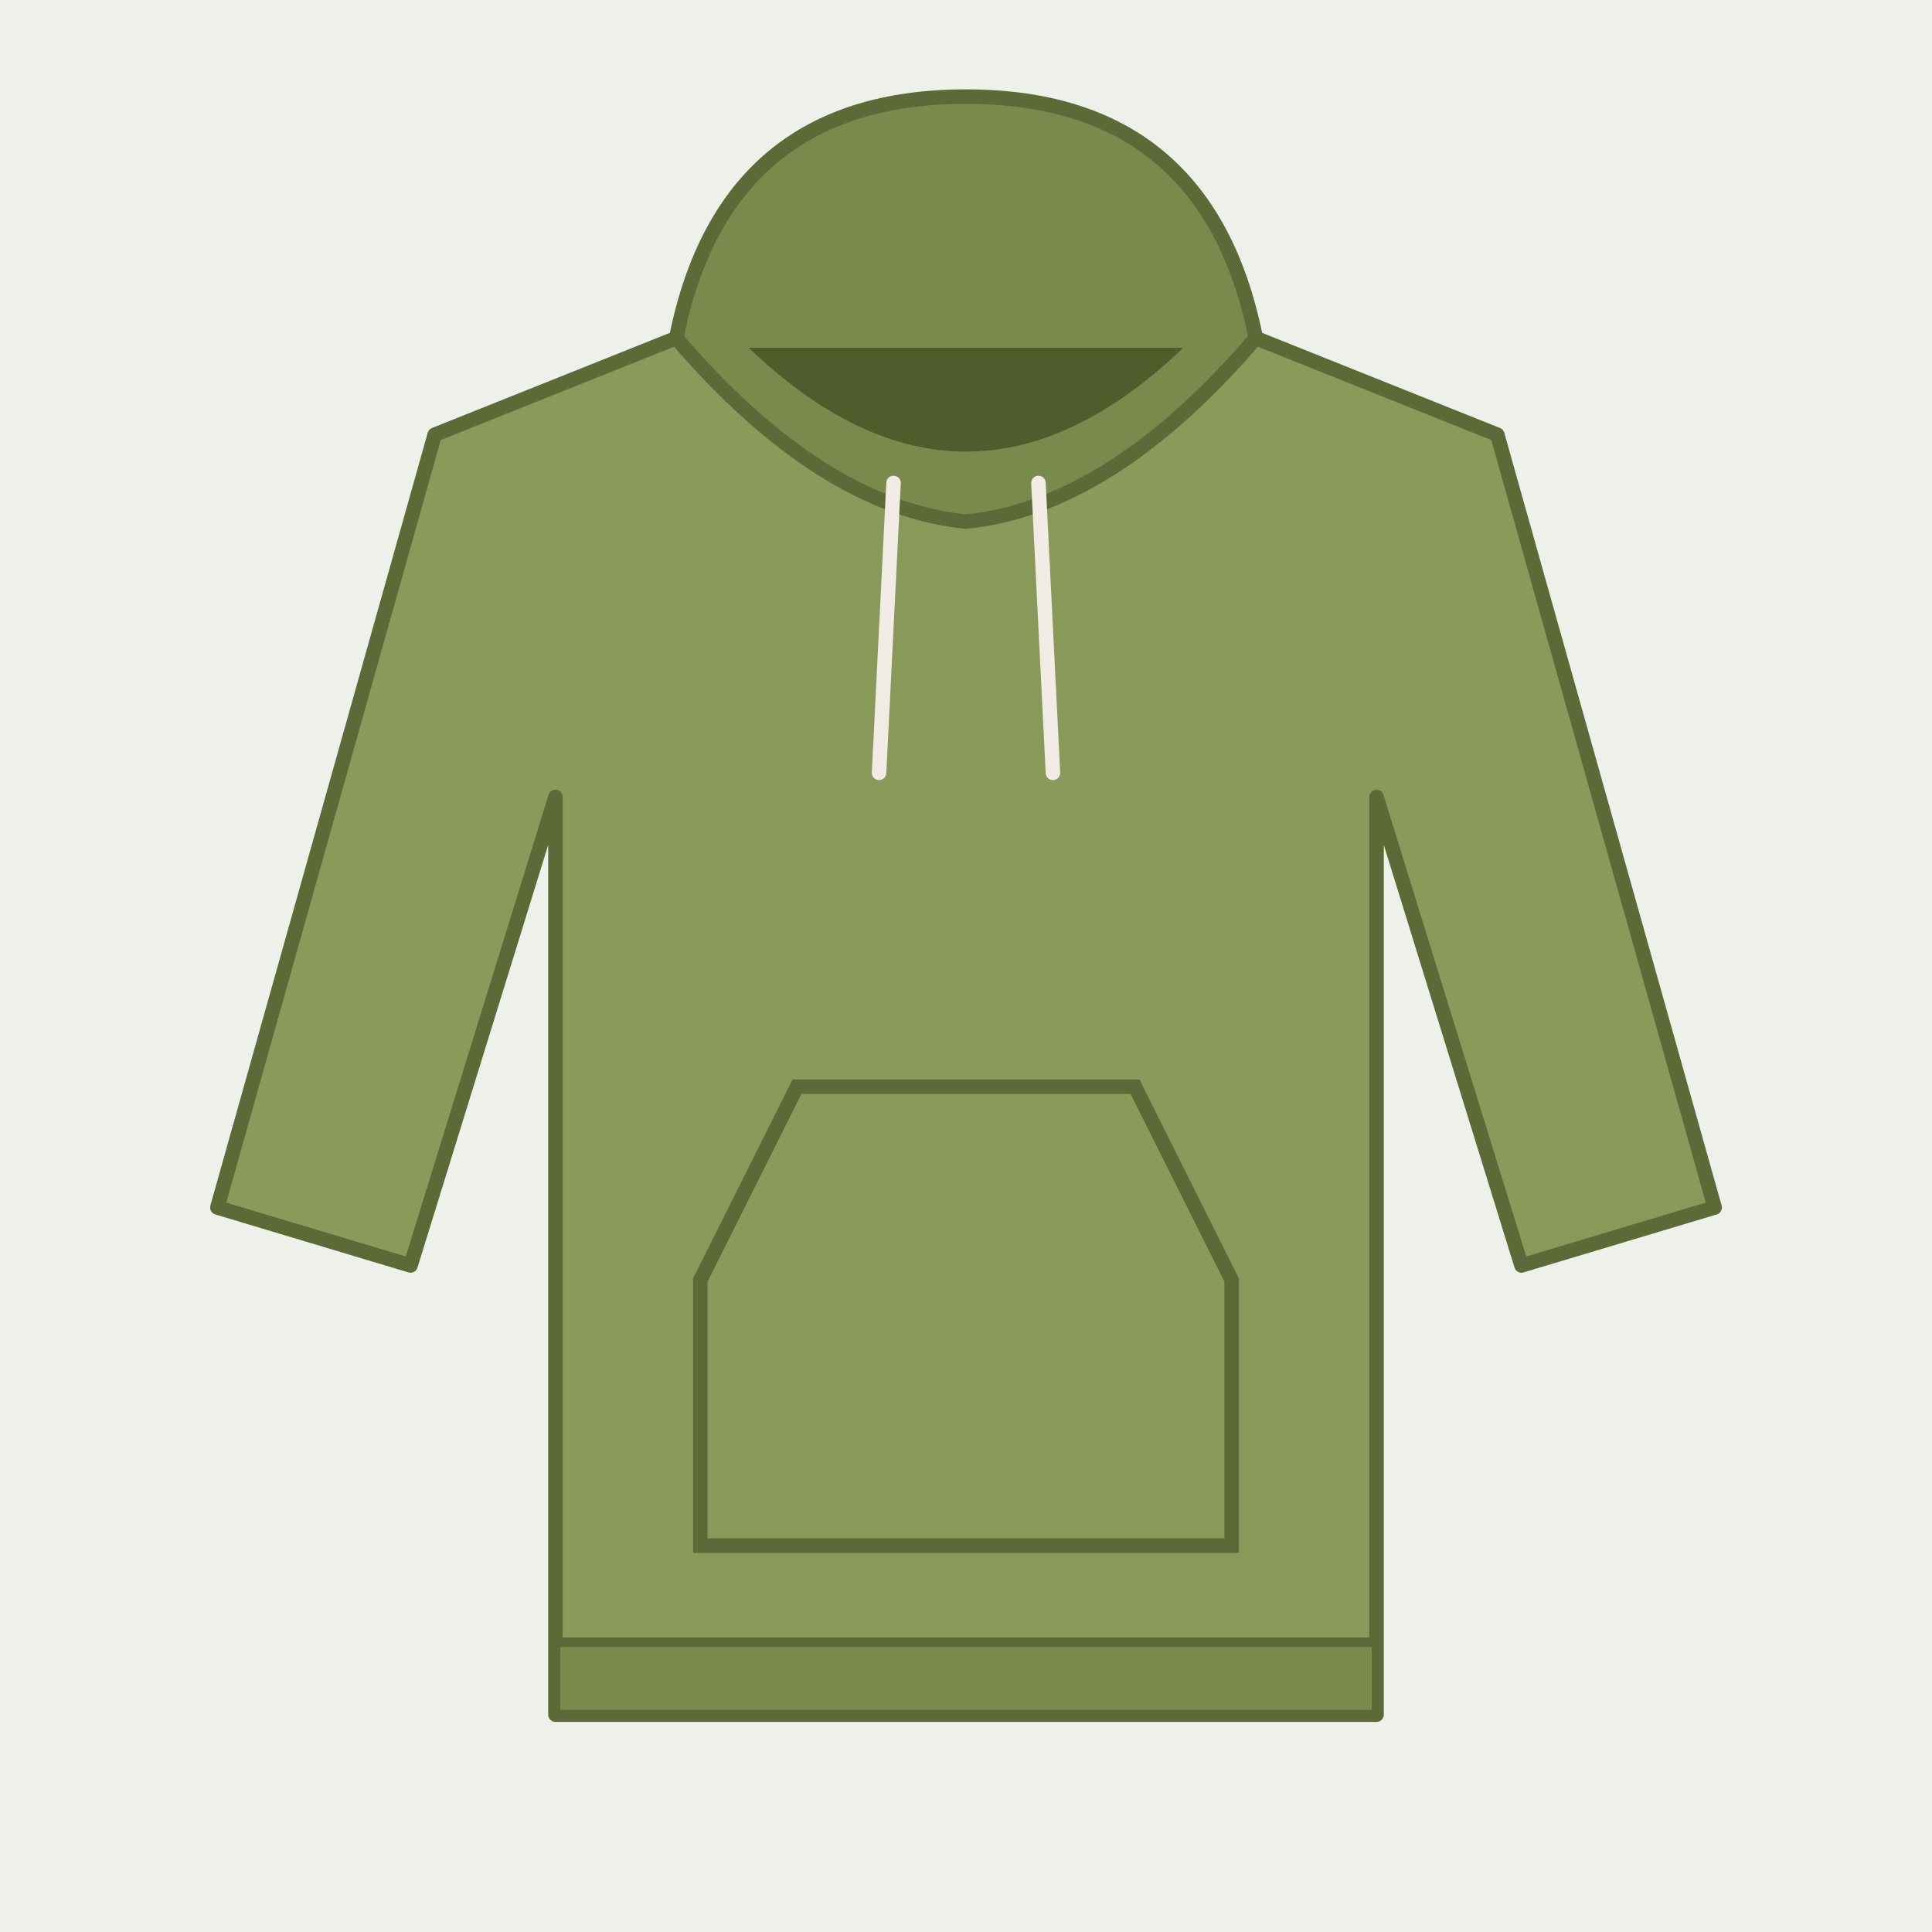
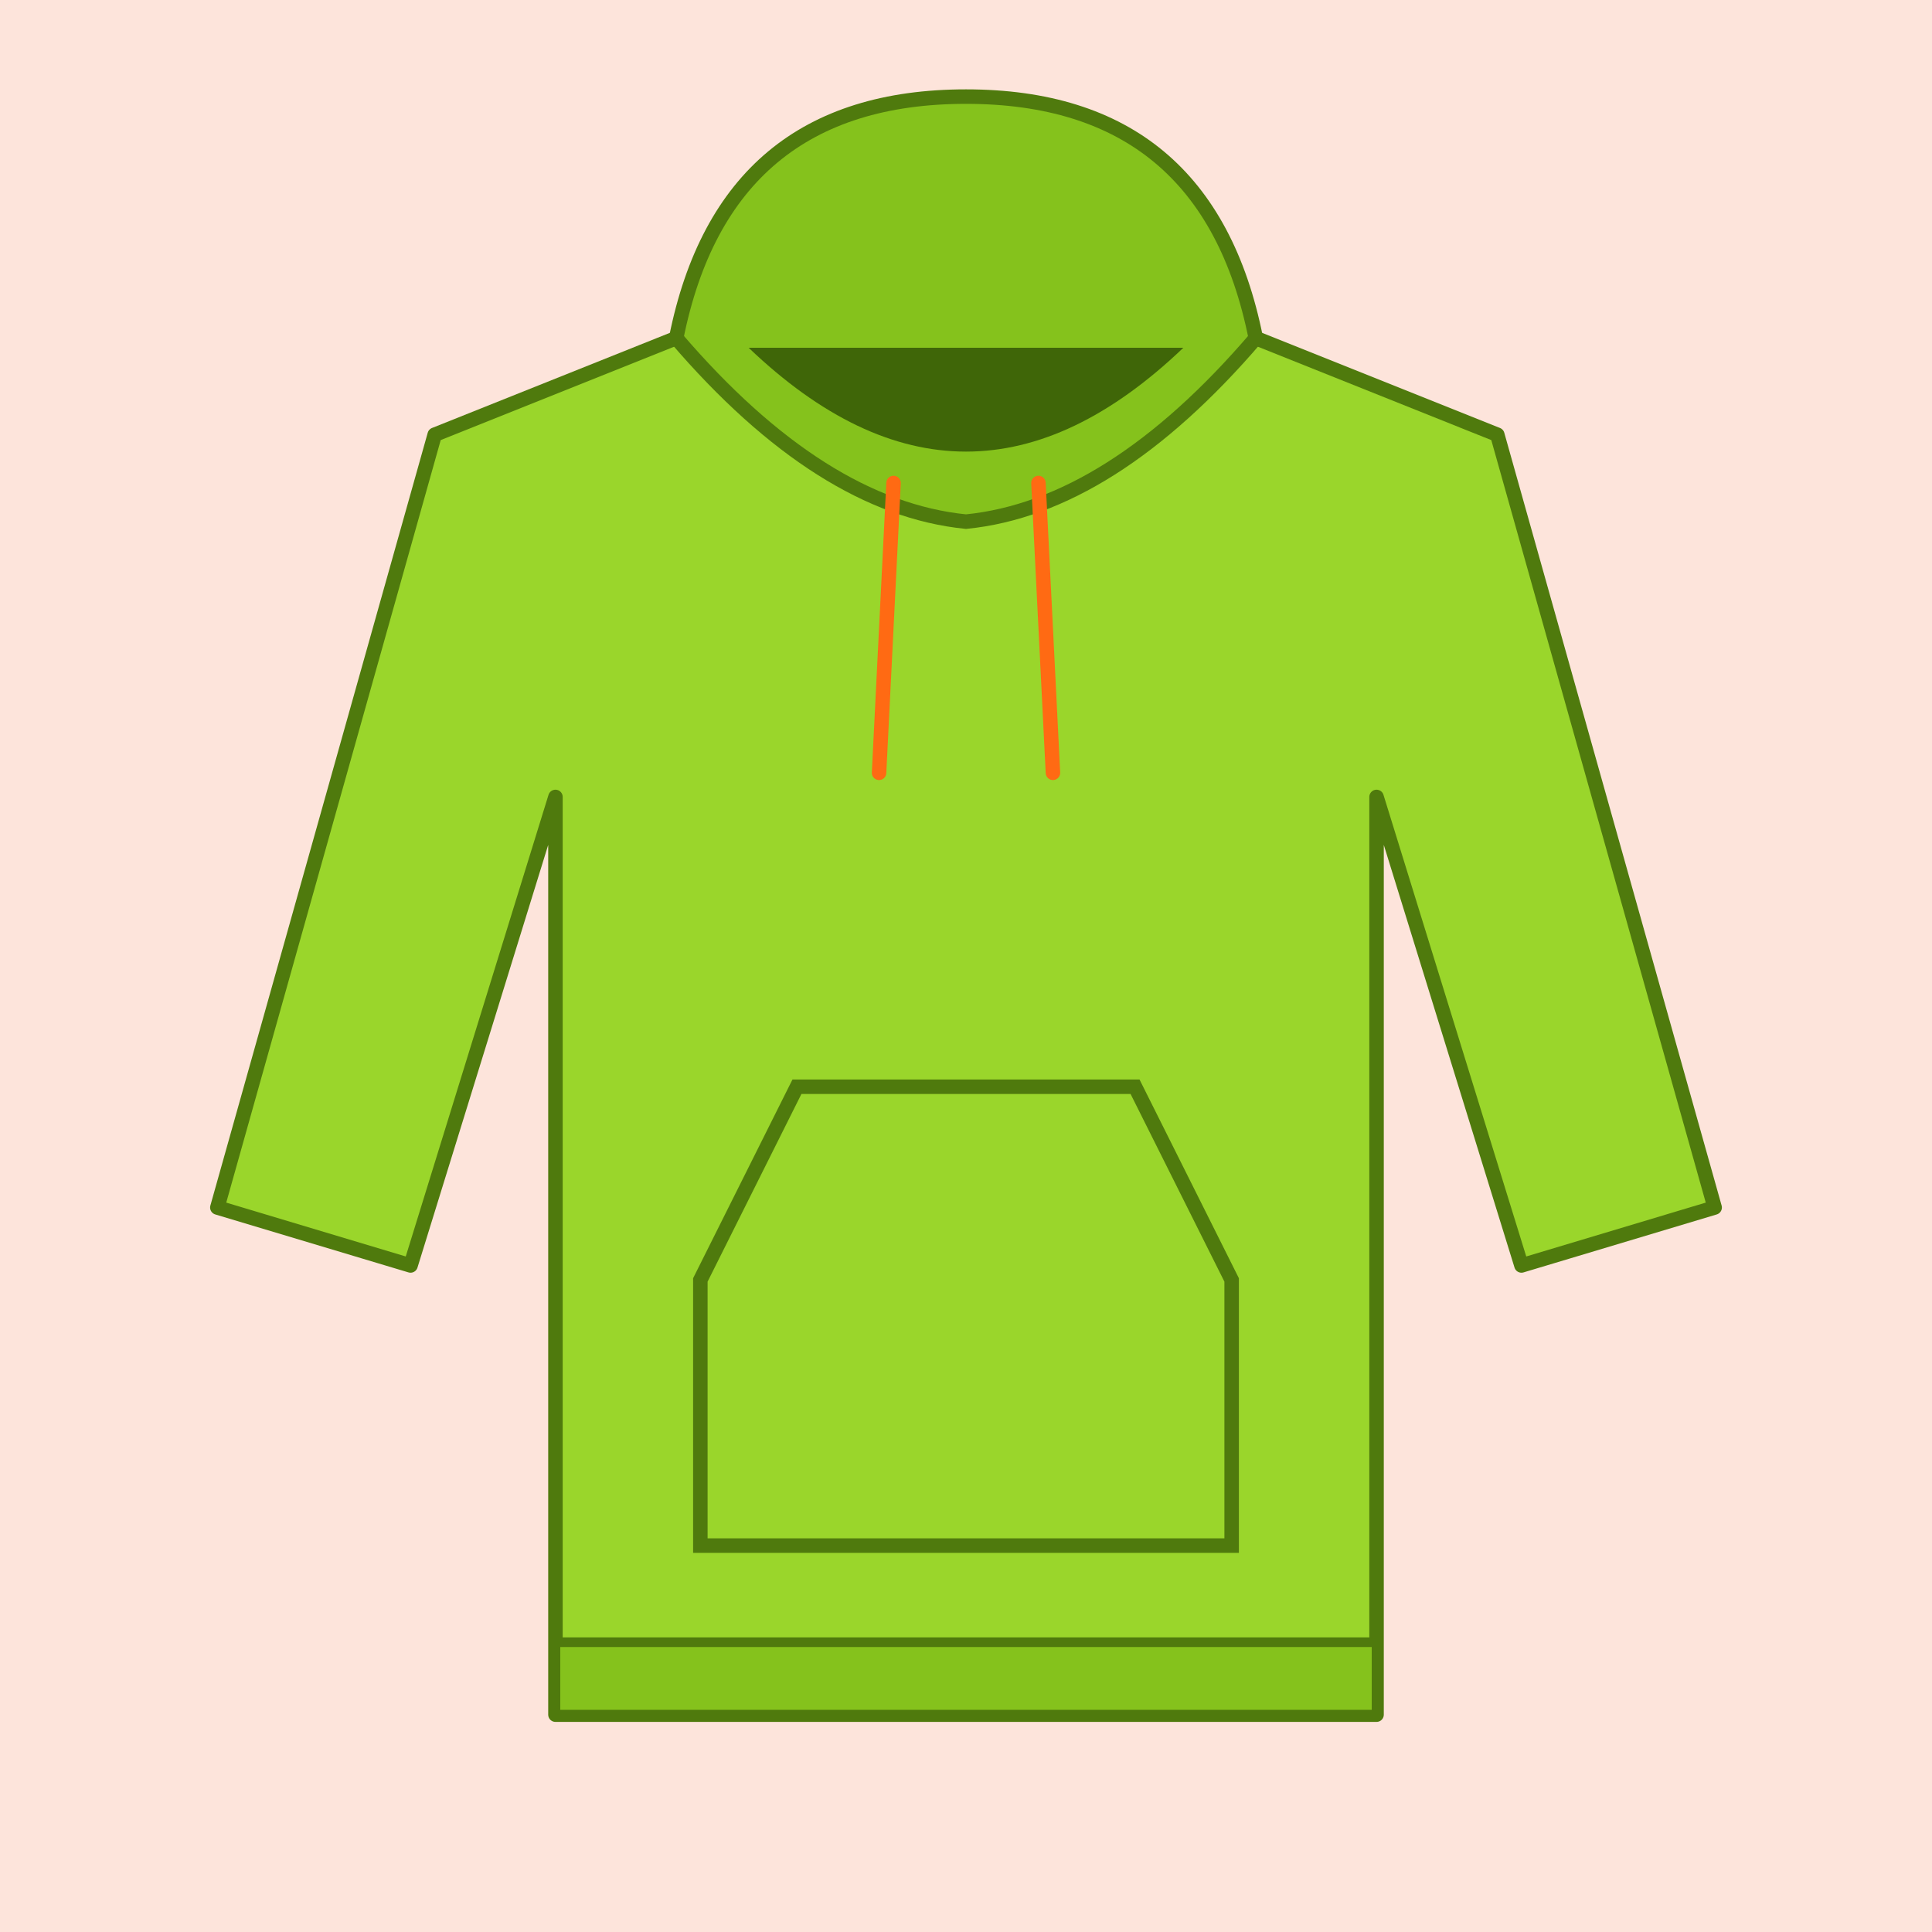
<svg xmlns="http://www.w3.org/2000/svg" viewBox="0 0 400 400">
-   <rect width="400" height="400" fill="#eef0ea" />
-   <path d="M140 70 L90 90 L45 250 L85 262 L115 165 L115 355 L285 355 L285 165 L315 262 L355 250 L310 90 L260 70 Z" fill="#8a9a5b" stroke="#5c6a37" stroke-width="3" stroke-linejoin="round" />
-   <path d="M140 70 Q150 20 200 20 Q250 20 260 70 Q230 105 200 108 Q170 105 140 70 Z" fill="#7a8a4d" stroke="#5c6a37" stroke-width="3" />
-   <path d="M155 72 Q200 115 245 72" fill="#4f5c2c" />
-   <path d="M185 100 L182 160 M215 100 L218 160" stroke="#f1ede6" stroke-width="3" stroke-linecap="round" />
-   <path d="M145 265 L165 225 L235 225 L255 265 L255 320 L145 320 Z" fill="none" stroke="#5c6a37" stroke-width="3" />
-   <rect x="115" y="340" width="170" height="15" fill="#7a8a4d" stroke="#5c6a37" stroke-width="2" />
+   <rect width="400" height="400" fill="#fde4db" />
+   <path d="M140 70 L90 90 L45 250 L85 262 L115 165 L115 355 L285 355 L285 165 L315 262 L355 250 L310 90 L260 70 Z" fill="#9ad62b" stroke="#4f7a0d" stroke-width="3" stroke-linejoin="round" />
+   <path d="M140 70 Q150 20 200 20 Q250 20 260 70 Q230 105 200 108 Q170 105 140 70 Z" fill="#85c21c" stroke="#4f7a0d" stroke-width="3" />
+   <path d="M155 72 Q200 115 245 72" fill="#3f6608" />
+   <path d="M185 100 L182 160 M215 100 L218 160" stroke="#ff6a13" stroke-width="3" stroke-linecap="round" />
+   <path d="M145 265 L165 225 L235 225 L255 265 L255 320 L145 320 Z" fill="none" stroke="#4f7a0d" stroke-width="3" />
+   <rect x="115" y="340" width="170" height="15" fill="#85c21c" stroke="#4f7a0d" stroke-width="2" />
</svg>
